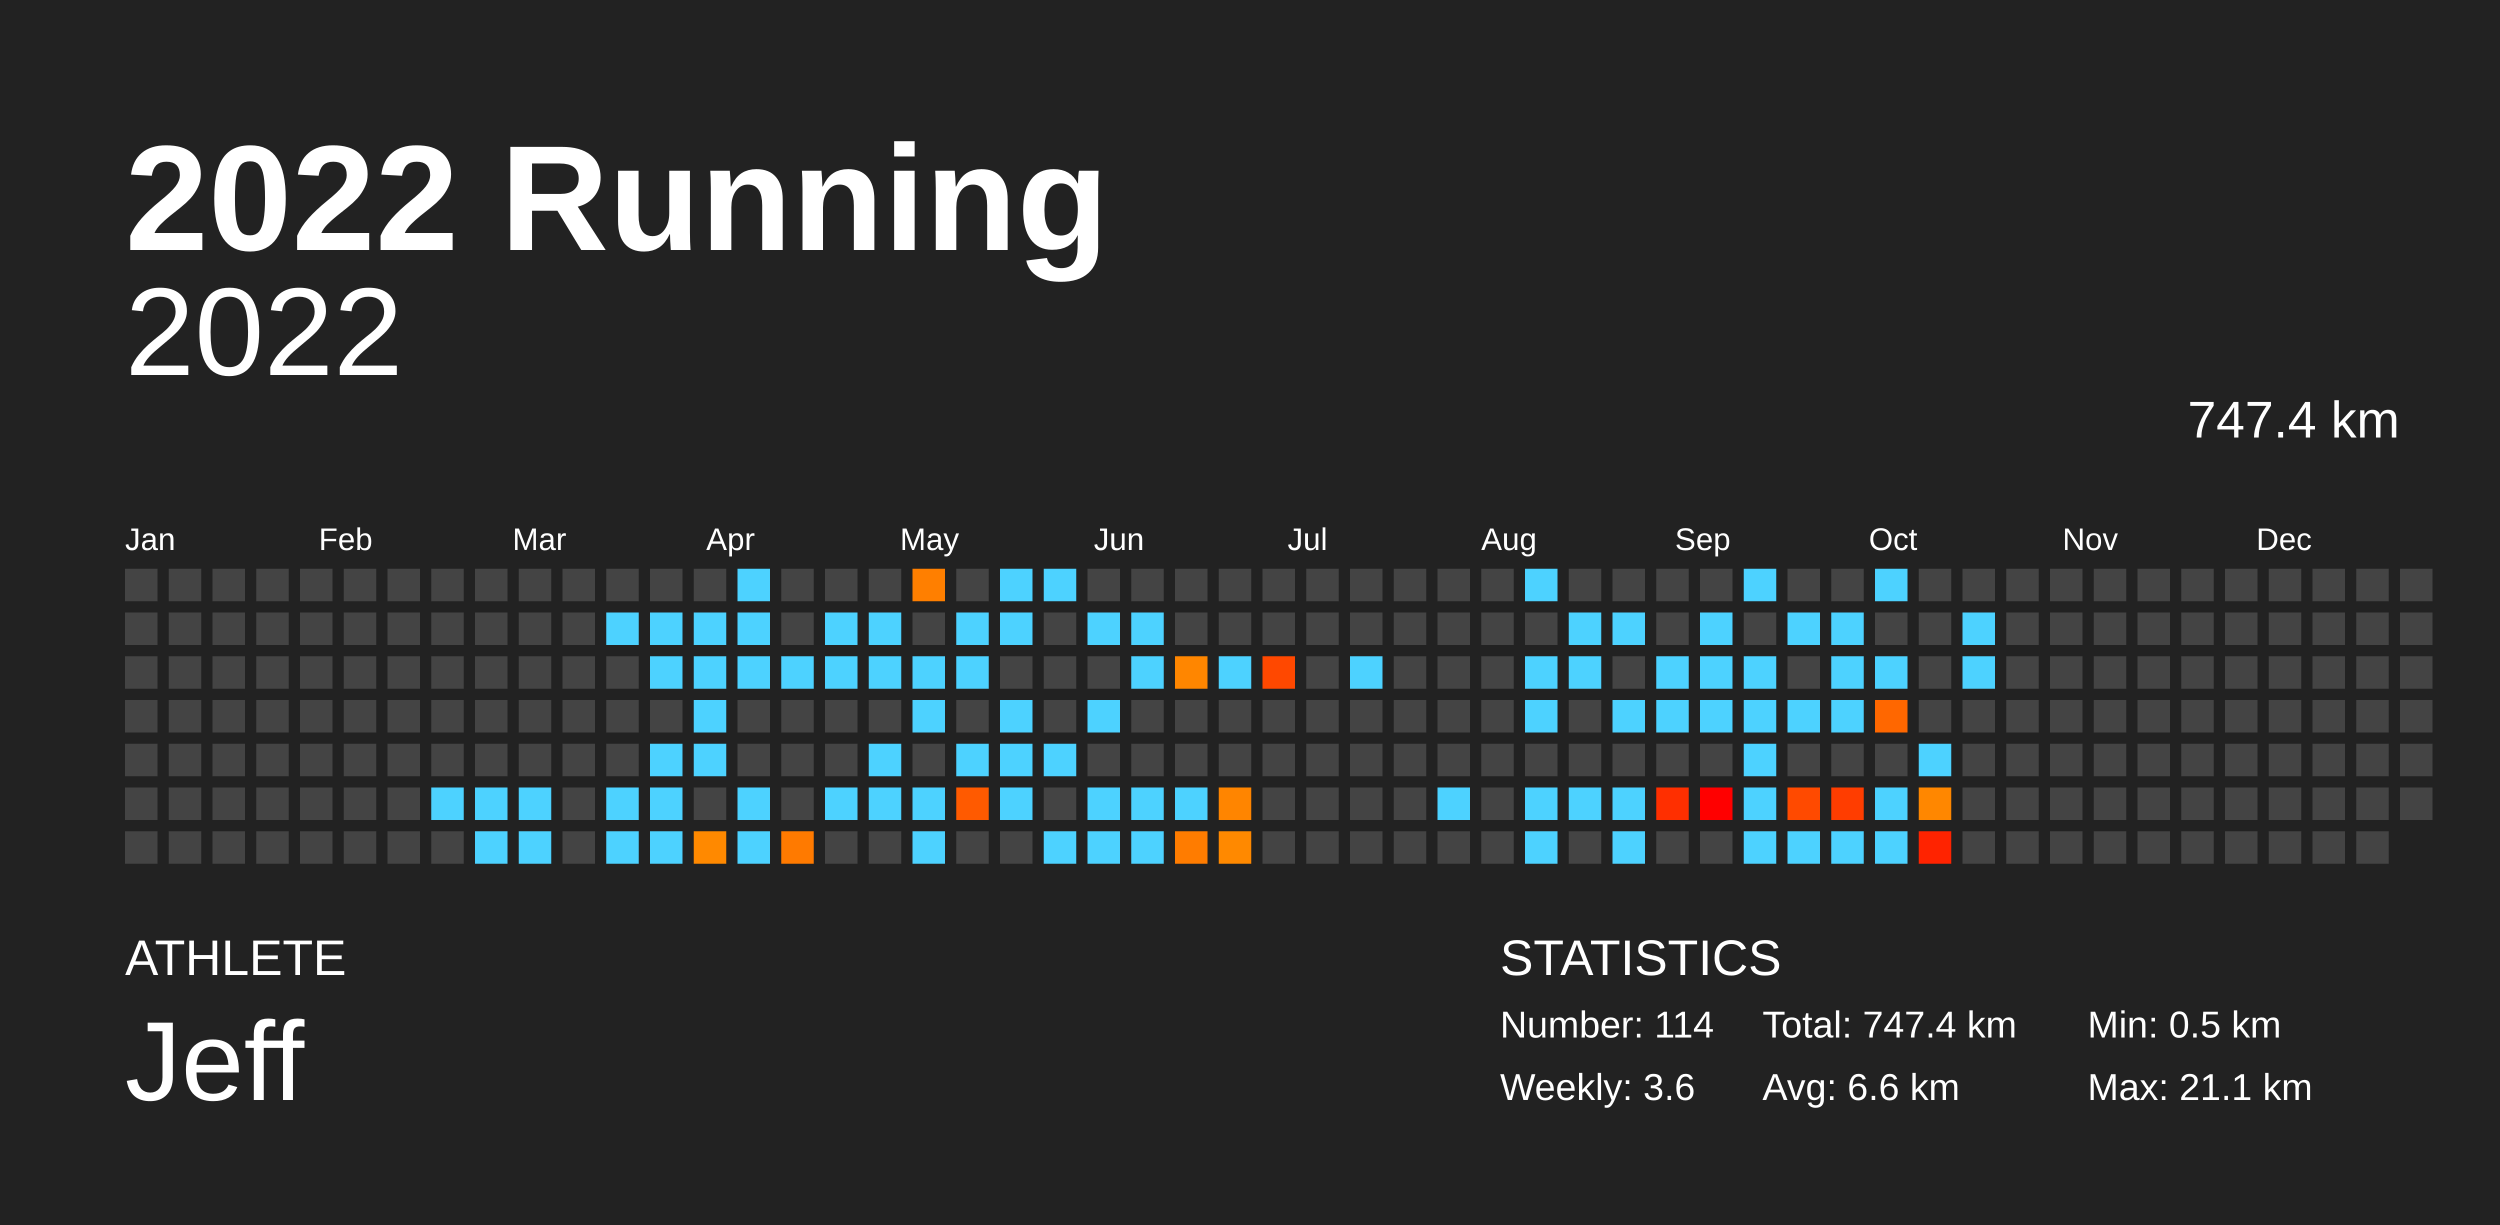
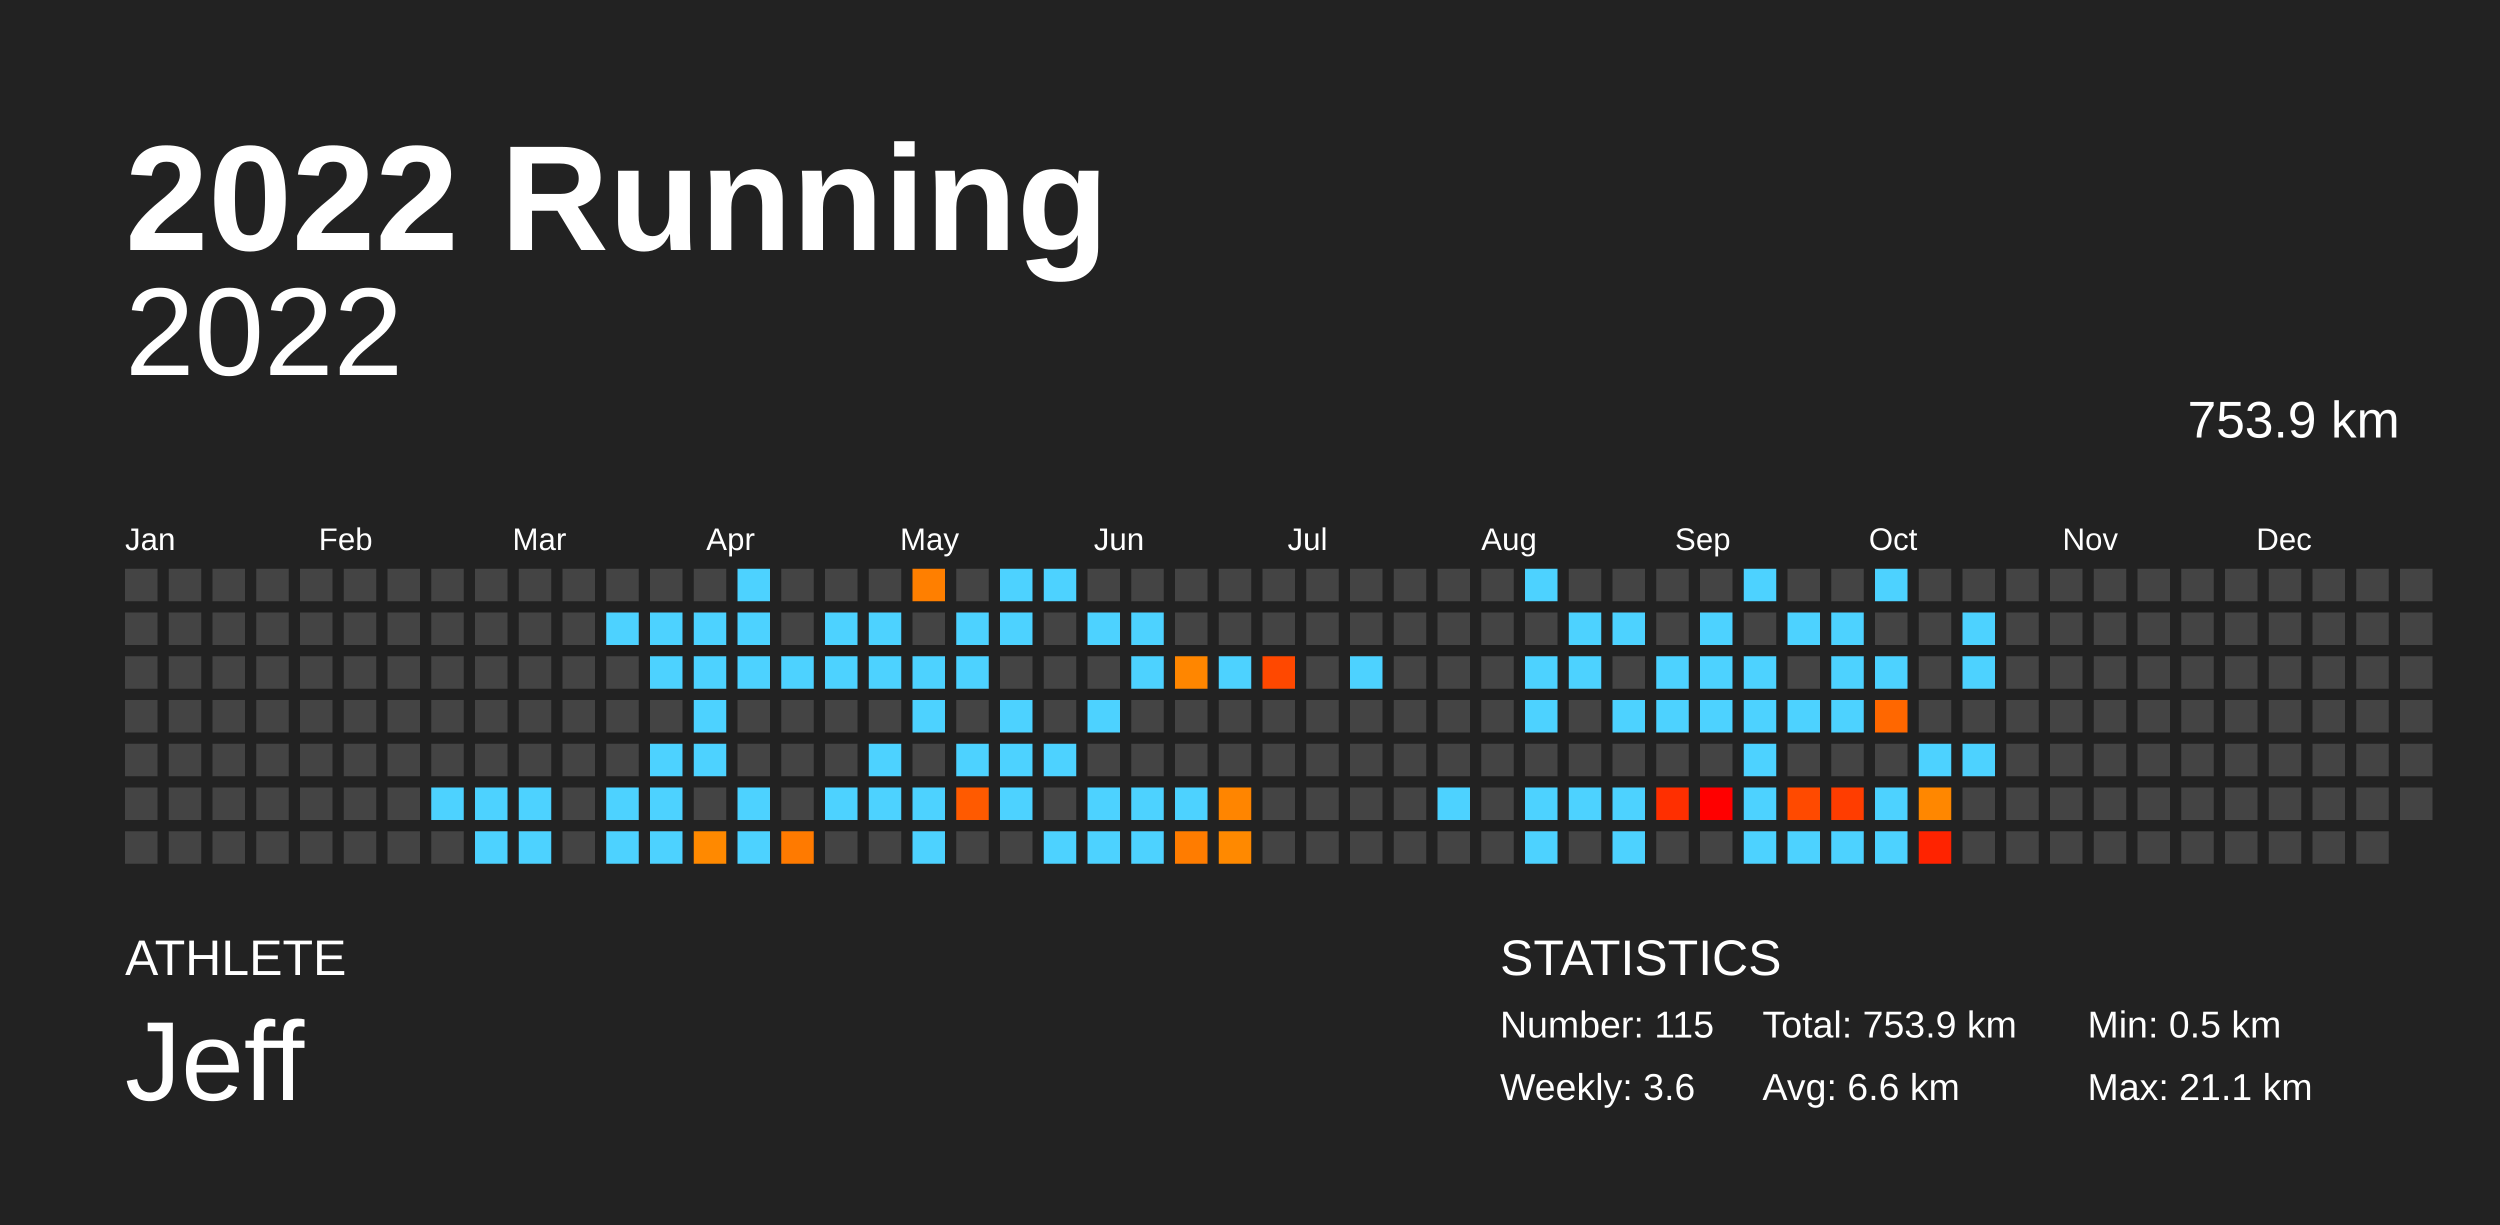
<svg xmlns="http://www.w3.org/2000/svg" baseProfile="full" height="98mm" version="1.1" viewBox="0,0,200,98" width="200mm">
  <defs />
  <rect fill="#222222" height="98" width="200" x="0" y="0" />
  <text fill="#FFFFFF" style="font-size:12px; font-family:Arial; font-weight:bold;" x="10" y="20">2022 Running</text>
  <text fill="#FFFFFF" style="font-size:4px; font-family:Arial" x="10" y="78">ATHLETE</text>
  <text fill="#FFFFFF" style="font-size:9px; font-family:Arial" x="10" y="88">Jeff</text>
  <text fill="#FFFFFF" style="font-size:4px; font-family:Arial" x="120" y="78">STATISTICS</text>
-   <text fill="#FFFFFF" style="font-size:3px; font-family:Arial" x="120" y="83">Number: 114</text>
+   <text fill="#FFFFFF" style="font-size:3px; font-family:Arial" x="120" y="83">Number: 115</text>
  <text fill="#FFFFFF" style="font-size:3px; font-family:Arial" x="120" y="88">Weekly: 3.6</text>
-   <text fill="#FFFFFF" style="font-size:3px; font-family:Arial" x="141" y="83">Total: 747.4 km</text>
+   <text fill="#FFFFFF" style="font-size:3px; font-family:Arial" x="141" y="83">Total: 753.9 km</text>
  <text fill="#FFFFFF" style="font-size:3px; font-family:Arial" x="141" y="88">Avg: 6.6 km</text>
  <text fill="#FFFFFF" style="font-size:3px; font-family:Arial" x="167" y="83">Min: 0.5 km</text>
  <text fill="#FFFFFF" style="font-size:3px; font-family:Arial" x="167" y="88">Max: 21.1 km</text>
  <text alignment-baseline="hanging" fill="#FFFFFF" style="font-size:10.0px; font-family:Arial;" x="10" y="30">2022</text>
-   <text alignment-baseline="hanging" fill="#FFFFFF" style="font-size:4.125px; font-family:Arial;" x="175" y="35">747.4 km</text>
+   <text alignment-baseline="hanging" fill="#FFFFFF" style="font-size:4.125px; font-family:Arial;" x="175" y="35">753.9 km</text>
  <text fill="#FFFFFF" style="font-size:2.5px; font-family:Arial" x="10.0" y="44">Jan</text>
  <text fill="#FFFFFF" style="font-size:2.5px; font-family:Arial" x="25.5" y="44">Feb</text>
  <text fill="#FFFFFF" style="font-size:2.5px; font-family:Arial" x="41.0" y="44">Mar</text>
  <text fill="#FFFFFF" style="font-size:2.5px; font-family:Arial" x="56.5" y="44">Apr</text>
  <text fill="#FFFFFF" style="font-size:2.5px; font-family:Arial" x="72.0" y="44">May</text>
  <text fill="#FFFFFF" style="font-size:2.5px; font-family:Arial" x="87.5" y="44">Jun</text>
  <text fill="#FFFFFF" style="font-size:2.5px; font-family:Arial" x="103.0" y="44">Jul</text>
  <text fill="#FFFFFF" style="font-size:2.5px; font-family:Arial" x="118.5" y="44">Aug</text>
  <text fill="#FFFFFF" style="font-size:2.5px; font-family:Arial" x="134.0" y="44">Sep</text>
  <text fill="#FFFFFF" style="font-size:2.5px; font-family:Arial" x="149.5" y="44">Oct</text>
  <text fill="#FFFFFF" style="font-size:2.5px; font-family:Arial" x="165.0" y="44">Nov</text>
  <text fill="#FFFFFF" style="font-size:2.5px; font-family:Arial" x="180.5" y="44">Dec</text>
  <rect fill="#444444" height="2.6" width="2.6" x="10.0" y="45.5" />
  <rect fill="#444444" height="2.6" width="2.6" x="10.0" y="49.0" />
  <rect fill="#444444" height="2.6" width="2.6" x="10.0" y="52.5" />
  <rect fill="#444444" height="2.6" width="2.6" x="10.0" y="56.0" />
  <rect fill="#444444" height="2.6" width="2.6" x="10.0" y="59.5" />
  <rect fill="#444444" height="2.6" width="2.6" x="10.0" y="63.0" />
  <rect fill="#444444" height="2.6" width="2.6" x="10.0" y="66.5" />
  <rect fill="#444444" height="2.6" width="2.6" x="13.5" y="45.5" />
  <rect fill="#444444" height="2.6" width="2.6" x="13.5" y="49.0" />
  <rect fill="#444444" height="2.6" width="2.6" x="13.5" y="52.5" />
  <rect fill="#444444" height="2.6" width="2.6" x="13.5" y="56.0" />
  <rect fill="#444444" height="2.6" width="2.6" x="13.5" y="59.5" />
  <rect fill="#444444" height="2.6" width="2.6" x="13.5" y="63.0" />
  <rect fill="#444444" height="2.6" width="2.6" x="13.5" y="66.5" />
  <rect fill="#444444" height="2.6" width="2.6" x="17.0" y="45.5" />
  <rect fill="#444444" height="2.6" width="2.6" x="17.0" y="49.0" />
  <rect fill="#444444" height="2.6" width="2.6" x="17.0" y="52.5" />
  <rect fill="#444444" height="2.6" width="2.6" x="17.0" y="56.0" />
  <rect fill="#444444" height="2.6" width="2.6" x="17.0" y="59.5" />
  <rect fill="#444444" height="2.6" width="2.6" x="17.0" y="63.0" />
  <rect fill="#444444" height="2.6" width="2.6" x="17.0" y="66.5" />
  <rect fill="#444444" height="2.6" width="2.6" x="20.5" y="45.5" />
  <rect fill="#444444" height="2.6" width="2.6" x="20.5" y="49.0" />
  <rect fill="#444444" height="2.6" width="2.6" x="20.5" y="52.5" />
  <rect fill="#444444" height="2.6" width="2.6" x="20.5" y="56.0" />
  <rect fill="#444444" height="2.6" width="2.6" x="20.5" y="59.5" />
  <rect fill="#444444" height="2.6" width="2.6" x="20.5" y="63.0" />
  <rect fill="#444444" height="2.6" width="2.6" x="20.5" y="66.5" />
  <rect fill="#444444" height="2.6" width="2.6" x="24.0" y="45.5" />
  <rect fill="#444444" height="2.6" width="2.6" x="24.0" y="49.0" />
  <rect fill="#444444" height="2.6" width="2.6" x="24.0" y="52.5" />
  <rect fill="#444444" height="2.6" width="2.6" x="24.0" y="56.0" />
  <rect fill="#444444" height="2.6" width="2.6" x="24.0" y="59.5" />
  <rect fill="#444444" height="2.6" width="2.6" x="24.0" y="63.0" />
  <rect fill="#444444" height="2.6" width="2.6" x="24.0" y="66.5" />
  <rect fill="#444444" height="2.6" width="2.6" x="27.5" y="45.5" />
  <rect fill="#444444" height="2.6" width="2.6" x="27.5" y="49.0" />
  <rect fill="#444444" height="2.6" width="2.6" x="27.5" y="52.5" />
  <rect fill="#444444" height="2.6" width="2.6" x="27.5" y="56.0" />
  <rect fill="#444444" height="2.6" width="2.6" x="27.5" y="59.5" />
  <rect fill="#444444" height="2.6" width="2.6" x="27.5" y="63.0" />
  <rect fill="#444444" height="2.6" width="2.6" x="27.5" y="66.5" />
  <rect fill="#444444" height="2.6" width="2.6" x="31.0" y="45.5" />
  <rect fill="#444444" height="2.6" width="2.6" x="31.0" y="49.0" />
  <rect fill="#444444" height="2.6" width="2.6" x="31.0" y="52.5" />
  <rect fill="#444444" height="2.6" width="2.6" x="31.0" y="56.0" />
  <rect fill="#444444" height="2.6" width="2.6" x="31.0" y="59.5" />
  <rect fill="#444444" height="2.6" width="2.6" x="31.0" y="63.0" />
  <rect fill="#444444" height="2.6" width="2.6" x="31.0" y="66.5" />
  <rect fill="#444444" height="2.6" width="2.6" x="34.5" y="45.5" />
  <rect fill="#444444" height="2.6" width="2.6" x="34.5" y="49.0" />
  <rect fill="#444444" height="2.6" width="2.6" x="34.5" y="52.5" />
  <rect fill="#444444" height="2.6" width="2.6" x="34.5" y="56.0" />
  <rect fill="#444444" height="2.6" width="2.6" x="34.5" y="59.5" />
  <rect fill="#4dd2ff" height="2.6" width="2.6" x="34.5" y="63.0" />
  <rect fill="#444444" height="2.6" width="2.6" x="34.5" y="66.5" />
  <rect fill="#444444" height="2.6" width="2.6" x="38.0" y="45.5" />
  <rect fill="#444444" height="2.6" width="2.6" x="38.0" y="49.0" />
  <rect fill="#444444" height="2.6" width="2.6" x="38.0" y="52.5" />
  <rect fill="#444444" height="2.6" width="2.6" x="38.0" y="56.0" />
  <rect fill="#444444" height="2.6" width="2.6" x="38.0" y="59.5" />
  <rect fill="#4dd2ff" height="2.6" width="2.6" x="38.0" y="63.0" />
  <rect fill="#4dd2ff" height="2.6" width="2.6" x="38.0" y="66.5" />
  <rect fill="#444444" height="2.6" width="2.6" x="41.5" y="45.5" />
  <rect fill="#444444" height="2.6" width="2.6" x="41.5" y="49.0" />
  <rect fill="#444444" height="2.6" width="2.6" x="41.5" y="52.5" />
  <rect fill="#444444" height="2.6" width="2.6" x="41.5" y="56.0" />
  <rect fill="#444444" height="2.6" width="2.6" x="41.5" y="59.5" />
  <rect fill="#4dd2ff" height="2.6" width="2.6" x="41.5" y="63.0" />
  <rect fill="#4dd2ff" height="2.6" width="2.6" x="41.5" y="66.5" />
  <rect fill="#444444" height="2.6" width="2.6" x="45.0" y="45.5" />
  <rect fill="#444444" height="2.6" width="2.6" x="45.0" y="49.0" />
  <rect fill="#444444" height="2.6" width="2.6" x="45.0" y="52.5" />
  <rect fill="#444444" height="2.6" width="2.6" x="45.0" y="56.0" />
  <rect fill="#444444" height="2.6" width="2.6" x="45.0" y="59.5" />
  <rect fill="#444444" height="2.6" width="2.6" x="45.0" y="63.0" />
  <rect fill="#444444" height="2.6" width="2.6" x="45.0" y="66.5" />
  <rect fill="#444444" height="2.6" width="2.6" x="48.5" y="45.5" />
  <rect fill="#4dd2ff" height="2.6" width="2.6" x="48.5" y="49.0" />
  <rect fill="#444444" height="2.6" width="2.6" x="48.5" y="52.5" />
  <rect fill="#444444" height="2.6" width="2.6" x="48.5" y="56.0" />
  <rect fill="#444444" height="2.6" width="2.6" x="48.5" y="59.5" />
  <rect fill="#4dd2ff" height="2.6" width="2.6" x="48.5" y="63.0" />
  <rect fill="#4dd2ff" height="2.6" width="2.6" x="48.5" y="66.5" />
  <rect fill="#444444" height="2.6" width="2.6" x="52.0" y="45.5" />
  <rect fill="#4dd2ff" height="2.6" width="2.6" x="52.0" y="49.0" />
  <rect fill="#4dd2ff" height="2.6" width="2.6" x="52.0" y="52.5" />
  <rect fill="#444444" height="2.6" width="2.6" x="52.0" y="56.0" />
  <rect fill="#4dd2ff" height="2.6" width="2.6" x="52.0" y="59.5" />
  <rect fill="#4dd2ff" height="2.6" width="2.6" x="52.0" y="63.0" />
  <rect fill="#4dd2ff" height="2.6" width="2.6" x="52.0" y="66.5" />
  <rect fill="#444444" height="2.6" width="2.6" x="55.5" y="45.5" />
  <rect fill="#4dd2ff" height="2.6" width="2.6" x="55.5" y="49.0" />
  <rect fill="#4dd2ff" height="2.6" width="2.6" x="55.5" y="52.5" />
  <rect fill="#4dd2ff" height="2.6" width="2.6" x="55.5" y="56.0" />
  <rect fill="#4dd2ff" height="2.6" width="2.6" x="55.5" y="59.5" />
  <rect fill="#444444" height="2.6" width="2.6" x="55.5" y="63.0" />
  <rect fill="#ff8900" height="2.6" width="2.6" x="55.5" y="66.5" />
  <rect fill="#4dd2ff" height="2.6" width="2.6" x="59.0" y="45.5" />
  <rect fill="#4dd2ff" height="2.6" width="2.6" x="59.0" y="49.0" />
  <rect fill="#4dd2ff" height="2.6" width="2.6" x="59.0" y="52.5" />
  <rect fill="#444444" height="2.6" width="2.6" x="59.0" y="56.0" />
  <rect fill="#444444" height="2.6" width="2.6" x="59.0" y="59.5" />
  <rect fill="#4dd2ff" height="2.6" width="2.6" x="59.0" y="63.0" />
  <rect fill="#4dd2ff" height="2.6" width="2.6" x="59.0" y="66.5" />
  <rect fill="#444444" height="2.6" width="2.6" x="62.5" y="45.5" />
  <rect fill="#444444" height="2.6" width="2.6" x="62.5" y="49.0" />
  <rect fill="#4dd2ff" height="2.6" width="2.6" x="62.5" y="52.5" />
  <rect fill="#444444" height="2.6" width="2.6" x="62.5" y="56.0" />
  <rect fill="#444444" height="2.6" width="2.6" x="62.5" y="59.5" />
  <rect fill="#444444" height="2.6" width="2.6" x="62.5" y="63.0" />
  <rect fill="#ff7a00" height="2.6" width="2.6" x="62.5" y="66.5" />
  <rect fill="#444444" height="2.6" width="2.6" x="66.0" y="45.5" />
  <rect fill="#4dd2ff" height="2.6" width="2.6" x="66.0" y="49.0" />
  <rect fill="#4dd2ff" height="2.6" width="2.6" x="66.0" y="52.5" />
  <rect fill="#444444" height="2.6" width="2.6" x="66.0" y="56.0" />
  <rect fill="#444444" height="2.6" width="2.6" x="66.0" y="59.5" />
  <rect fill="#4dd2ff" height="2.6" width="2.6" x="66.0" y="63.0" />
  <rect fill="#444444" height="2.6" width="2.6" x="66.0" y="66.5" />
  <rect fill="#444444" height="2.6" width="2.6" x="69.5" y="45.5" />
  <rect fill="#4dd2ff" height="2.6" width="2.6" x="69.5" y="49.0" />
  <rect fill="#4dd2ff" height="2.6" width="2.6" x="69.5" y="52.5" />
  <rect fill="#444444" height="2.6" width="2.6" x="69.5" y="56.0" />
  <rect fill="#4dd2ff" height="2.6" width="2.6" x="69.5" y="59.5" />
  <rect fill="#4dd2ff" height="2.6" width="2.6" x="69.5" y="63.0" />
  <rect fill="#444444" height="2.6" width="2.6" x="69.5" y="66.5" />
  <rect fill="#ff7f00" height="2.6" width="2.6" x="73.0" y="45.5" />
  <rect fill="#444444" height="2.6" width="2.6" x="73.0" y="49.0" />
  <rect fill="#4dd2ff" height="2.6" width="2.6" x="73.0" y="52.5" />
  <rect fill="#4dd2ff" height="2.6" width="2.6" x="73.0" y="56.0" />
  <rect fill="#444444" height="2.6" width="2.6" x="73.0" y="59.5" />
  <rect fill="#4dd2ff" height="2.6" width="2.6" x="73.0" y="63.0" />
  <rect fill="#4dd2ff" height="2.6" width="2.6" x="73.0" y="66.5" />
  <rect fill="#444444" height="2.6" width="2.6" x="76.5" y="45.5" />
  <rect fill="#4dd2ff" height="2.6" width="2.6" x="76.5" y="49.0" />
  <rect fill="#4dd2ff" height="2.6" width="2.6" x="76.5" y="52.5" />
  <rect fill="#444444" height="2.6" width="2.6" x="76.5" y="56.0" />
  <rect fill="#4dd2ff" height="2.6" width="2.6" x="76.5" y="59.5" />
  <rect fill="#ff5a00" height="2.6" width="2.6" x="76.5" y="63.0" />
  <rect fill="#444444" height="2.6" width="2.6" x="76.5" y="66.5" />
  <rect fill="#4dd2ff" height="2.6" width="2.6" x="80.0" y="45.5" />
  <rect fill="#4dd2ff" height="2.6" width="2.6" x="80.0" y="49.0" />
  <rect fill="#444444" height="2.6" width="2.6" x="80.0" y="52.5" />
  <rect fill="#4dd2ff" height="2.6" width="2.6" x="80.0" y="56.0" />
  <rect fill="#4dd2ff" height="2.6" width="2.6" x="80.0" y="59.5" />
  <rect fill="#4dd2ff" height="2.6" width="2.6" x="80.0" y="63.0" />
  <rect fill="#444444" height="2.6" width="2.6" x="80.0" y="66.5" />
  <rect fill="#4dd2ff" height="2.6" width="2.6" x="83.5" y="45.5" />
  <rect fill="#444444" height="2.6" width="2.6" x="83.5" y="49.0" />
  <rect fill="#444444" height="2.6" width="2.6" x="83.5" y="52.5" />
  <rect fill="#444444" height="2.6" width="2.6" x="83.5" y="56.0" />
  <rect fill="#4dd2ff" height="2.6" width="2.6" x="83.5" y="59.5" />
  <rect fill="#444444" height="2.6" width="2.6" x="83.5" y="63.0" />
  <rect fill="#4dd2ff" height="2.6" width="2.6" x="83.5" y="66.5" />
  <rect fill="#444444" height="2.6" width="2.6" x="87.0" y="45.5" />
  <rect fill="#4dd2ff" height="2.6" width="2.6" x="87.0" y="49.0" />
  <rect fill="#444444" height="2.6" width="2.6" x="87.0" y="52.5" />
  <rect fill="#4dd2ff" height="2.6" width="2.6" x="87.0" y="56.0" />
  <rect fill="#444444" height="2.6" width="2.6" x="87.0" y="59.5" />
  <rect fill="#4dd2ff" height="2.6" width="2.6" x="87.0" y="63.0" />
  <rect fill="#4dd2ff" height="2.6" width="2.6" x="87.0" y="66.5" />
  <rect fill="#444444" height="2.6" width="2.6" x="90.5" y="45.5" />
  <rect fill="#4dd2ff" height="2.6" width="2.6" x="90.5" y="49.0" />
  <rect fill="#4dd2ff" height="2.6" width="2.6" x="90.5" y="52.5" />
  <rect fill="#444444" height="2.6" width="2.6" x="90.5" y="56.0" />
  <rect fill="#444444" height="2.6" width="2.6" x="90.5" y="59.5" />
  <rect fill="#4dd2ff" height="2.6" width="2.6" x="90.5" y="63.0" />
  <rect fill="#4dd2ff" height="2.6" width="2.6" x="90.5" y="66.5" />
  <rect fill="#444444" height="2.6" width="2.6" x="94.0" y="45.5" />
  <rect fill="#444444" height="2.6" width="2.6" x="94.0" y="49.0" />
  <rect fill="#ff8600" height="2.6" width="2.6" x="94.0" y="52.5" />
  <rect fill="#444444" height="2.6" width="2.6" x="94.0" y="56.0" />
  <rect fill="#444444" height="2.6" width="2.6" x="94.0" y="59.5" />
  <rect fill="#4dd2ff" height="2.6" width="2.6" x="94.0" y="63.0" />
  <rect fill="#ff7c00" height="2.6" width="2.6" x="94.0" y="66.5" />
  <rect fill="#444444" height="2.6" width="2.6" x="97.5" y="45.5" />
  <rect fill="#444444" height="2.6" width="2.6" x="97.5" y="49.0" />
  <rect fill="#4dd2ff" height="2.6" width="2.6" x="97.5" y="52.5" />
  <rect fill="#444444" height="2.6" width="2.6" x="97.5" y="56.0" />
  <rect fill="#444444" height="2.6" width="2.6" x="97.5" y="59.5" />
  <rect fill="#ff8500" height="2.6" width="2.6" x="97.5" y="63.0" />
  <rect fill="#ff8900" height="2.6" width="2.6" x="97.5" y="66.5" />
  <rect fill="#444444" height="2.6" width="2.6" x="101.0" y="45.5" />
  <rect fill="#444444" height="2.6" width="2.6" x="101.0" y="49.0" />
  <rect fill="#ff4800" height="2.6" width="2.6" x="101.0" y="52.5" />
  <rect fill="#444444" height="2.6" width="2.6" x="101.0" y="56.0" />
  <rect fill="#444444" height="2.6" width="2.6" x="101.0" y="59.5" />
  <rect fill="#444444" height="2.6" width="2.6" x="101.0" y="63.0" />
  <rect fill="#444444" height="2.6" width="2.6" x="101.0" y="66.5" />
  <rect fill="#444444" height="2.6" width="2.6" x="104.5" y="45.5" />
  <rect fill="#444444" height="2.6" width="2.6" x="104.5" y="49.0" />
  <rect fill="#444444" height="2.6" width="2.6" x="104.5" y="52.5" />
  <rect fill="#444444" height="2.6" width="2.6" x="104.5" y="56.0" />
  <rect fill="#444444" height="2.6" width="2.6" x="104.5" y="59.5" />
  <rect fill="#444444" height="2.6" width="2.6" x="104.5" y="63.0" />
  <rect fill="#444444" height="2.6" width="2.6" x="104.5" y="66.5" />
  <rect fill="#444444" height="2.6" width="2.6" x="108.0" y="45.5" />
  <rect fill="#444444" height="2.6" width="2.6" x="108.0" y="49.0" />
  <rect fill="#4dd2ff" height="2.6" width="2.6" x="108.0" y="52.5" />
  <rect fill="#444444" height="2.6" width="2.6" x="108.0" y="56.0" />
  <rect fill="#444444" height="2.6" width="2.6" x="108.0" y="59.5" />
  <rect fill="#444444" height="2.6" width="2.6" x="108.0" y="63.0" />
  <rect fill="#444444" height="2.6" width="2.6" x="108.0" y="66.5" />
  <rect fill="#444444" height="2.6" width="2.6" x="111.5" y="45.5" />
  <rect fill="#444444" height="2.6" width="2.6" x="111.5" y="49.0" />
  <rect fill="#444444" height="2.6" width="2.6" x="111.5" y="52.5" />
  <rect fill="#444444" height="2.6" width="2.6" x="111.5" y="56.0" />
  <rect fill="#444444" height="2.6" width="2.6" x="111.5" y="59.5" />
  <rect fill="#444444" height="2.6" width="2.6" x="111.5" y="63.0" />
  <rect fill="#444444" height="2.6" width="2.6" x="111.5" y="66.5" />
  <rect fill="#444444" height="2.6" width="2.6" x="115.0" y="45.5" />
  <rect fill="#444444" height="2.6" width="2.6" x="115.0" y="49.0" />
  <rect fill="#444444" height="2.6" width="2.6" x="115.0" y="52.5" />
  <rect fill="#444444" height="2.6" width="2.6" x="115.0" y="56.0" />
  <rect fill="#444444" height="2.6" width="2.6" x="115.0" y="59.5" />
  <rect fill="#4dd2ff" height="2.6" width="2.6" x="115.0" y="63.0" />
  <rect fill="#444444" height="2.6" width="2.6" x="115.0" y="66.5" />
  <rect fill="#444444" height="2.6" width="2.6" x="118.5" y="45.5" />
  <rect fill="#444444" height="2.6" width="2.6" x="118.5" y="49.0" />
  <rect fill="#444444" height="2.6" width="2.6" x="118.5" y="52.5" />
  <rect fill="#444444" height="2.6" width="2.6" x="118.5" y="56.0" />
  <rect fill="#444444" height="2.6" width="2.6" x="118.5" y="59.5" />
  <rect fill="#444444" height="2.6" width="2.6" x="118.5" y="63.0" />
  <rect fill="#444444" height="2.6" width="2.6" x="118.5" y="66.5" />
  <rect fill="#4dd2ff" height="2.6" width="2.6" x="122.0" y="45.5" />
  <rect fill="#444444" height="2.6" width="2.6" x="122.0" y="49.0" />
  <rect fill="#4dd2ff" height="2.6" width="2.6" x="122.0" y="52.5" />
  <rect fill="#4dd2ff" height="2.6" width="2.6" x="122.0" y="56.0" />
  <rect fill="#444444" height="2.6" width="2.6" x="122.0" y="59.5" />
  <rect fill="#4dd2ff" height="2.6" width="2.6" x="122.0" y="63.0" />
  <rect fill="#4dd2ff" height="2.6" width="2.6" x="122.0" y="66.5" />
  <rect fill="#444444" height="2.6" width="2.6" x="125.5" y="45.5" />
  <rect fill="#4dd2ff" height="2.6" width="2.6" x="125.5" y="49.0" />
  <rect fill="#4dd2ff" height="2.6" width="2.6" x="125.5" y="52.5" />
  <rect fill="#444444" height="2.6" width="2.6" x="125.5" y="56.0" />
  <rect fill="#444444" height="2.6" width="2.6" x="125.5" y="59.5" />
  <rect fill="#4dd2ff" height="2.6" width="2.6" x="125.5" y="63.0" />
  <rect fill="#444444" height="2.6" width="2.6" x="125.5" y="66.5" />
  <rect fill="#444444" height="2.6" width="2.6" x="129.0" y="45.5" />
  <rect fill="#4dd2ff" height="2.6" width="2.6" x="129.0" y="49.0" />
  <rect fill="#444444" height="2.6" width="2.6" x="129.0" y="52.5" />
  <rect fill="#4dd2ff" height="2.6" width="2.6" x="129.0" y="56.0" />
  <rect fill="#444444" height="2.6" width="2.6" x="129.0" y="59.5" />
  <rect fill="#4dd2ff" height="2.6" width="2.6" x="129.0" y="63.0" />
  <rect fill="#4dd2ff" height="2.6" width="2.6" x="129.0" y="66.5" />
  <rect fill="#444444" height="2.6" width="2.6" x="132.5" y="45.5" />
  <rect fill="#444444" height="2.6" width="2.6" x="132.5" y="49.0" />
  <rect fill="#4dd2ff" height="2.6" width="2.6" x="132.5" y="52.5" />
  <rect fill="#4dd2ff" height="2.6" width="2.6" x="132.5" y="56.0" />
  <rect fill="#444444" height="2.6" width="2.6" x="132.5" y="59.5" />
  <rect fill="#ff2f00" height="2.6" width="2.6" x="132.5" y="63.0" />
  <rect fill="#444444" height="2.6" width="2.6" x="132.5" y="66.5" />
  <rect fill="#444444" height="2.6" width="2.6" x="136.0" y="45.5" />
  <rect fill="#4dd2ff" height="2.6" width="2.6" x="136.0" y="49.0" />
  <rect fill="#4dd2ff" height="2.6" width="2.6" x="136.0" y="52.5" />
  <rect fill="#4dd2ff" height="2.6" width="2.6" x="136.0" y="56.0" />
  <rect fill="#444444" height="2.6" width="2.6" x="136.0" y="59.5" />
  <rect fill="red" height="2.6" width="2.6" x="136.0" y="63.0" />
  <rect fill="#444444" height="2.6" width="2.6" x="136.0" y="66.5" />
  <rect fill="#4dd2ff" height="2.6" width="2.6" x="139.5" y="45.5" />
  <rect fill="#444444" height="2.6" width="2.6" x="139.5" y="49.0" />
  <rect fill="#4dd2ff" height="2.6" width="2.6" x="139.5" y="52.5" />
  <rect fill="#4dd2ff" height="2.6" width="2.6" x="139.5" y="56.0" />
  <rect fill="#4dd2ff" height="2.6" width="2.6" x="139.5" y="59.5" />
  <rect fill="#4dd2ff" height="2.6" width="2.6" x="139.5" y="63.0" />
  <rect fill="#4dd2ff" height="2.6" width="2.6" x="139.5" y="66.5" />
  <rect fill="#444444" height="2.6" width="2.6" x="143.0" y="45.5" />
  <rect fill="#4dd2ff" height="2.6" width="2.6" x="143.0" y="49.0" />
  <rect fill="#444444" height="2.6" width="2.6" x="143.0" y="52.5" />
  <rect fill="#4dd2ff" height="2.6" width="2.6" x="143.0" y="56.0" />
  <rect fill="#444444" height="2.6" width="2.6" x="143.0" y="59.5" />
  <rect fill="#ff4a00" height="2.6" width="2.6" x="143.0" y="63.0" />
  <rect fill="#4dd2ff" height="2.6" width="2.6" x="143.0" y="66.5" />
  <rect fill="#444444" height="2.6" width="2.6" x="146.5" y="45.5" />
  <rect fill="#4dd2ff" height="2.6" width="2.6" x="146.5" y="49.0" />
  <rect fill="#4dd2ff" height="2.6" width="2.6" x="146.5" y="52.5" />
  <rect fill="#4dd2ff" height="2.6" width="2.6" x="146.5" y="56.0" />
  <rect fill="#444444" height="2.6" width="2.6" x="146.5" y="59.5" />
  <rect fill="#ff3d00" height="2.6" width="2.6" x="146.5" y="63.0" />
  <rect fill="#4dd2ff" height="2.6" width="2.6" x="146.5" y="66.5" />
  <rect fill="#4dd2ff" height="2.6" width="2.6" x="150.0" y="45.5" />
  <rect fill="#444444" height="2.6" width="2.6" x="150.0" y="49.0" />
  <rect fill="#4dd2ff" height="2.6" width="2.6" x="150.0" y="52.5" />
  <rect fill="#ff6700" height="2.6" width="2.6" x="150.0" y="56.0" />
  <rect fill="#444444" height="2.6" width="2.6" x="150.0" y="59.5" />
  <rect fill="#4dd2ff" height="2.6" width="2.6" x="150.0" y="63.0" />
  <rect fill="#4dd2ff" height="2.6" width="2.6" x="150.0" y="66.5" />
  <rect fill="#444444" height="2.6" width="2.6" x="153.5" y="45.5" />
  <rect fill="#444444" height="2.6" width="2.6" x="153.5" y="49.0" />
  <rect fill="#444444" height="2.6" width="2.6" x="153.5" y="52.5" />
  <rect fill="#444444" height="2.6" width="2.6" x="153.5" y="56.0" />
  <rect fill="#4dd2ff" height="2.6" width="2.6" x="153.5" y="59.5" />
  <rect fill="#ff8700" height="2.6" width="2.6" x="153.5" y="63.0" />
  <rect fill="#ff2300" height="2.6" width="2.6" x="153.5" y="66.5" />
  <rect fill="#444444" height="2.6" width="2.6" x="157.0" y="45.5" />
  <rect fill="#4dd2ff" height="2.6" width="2.6" x="157.0" y="49.0" />
  <rect fill="#4dd2ff" height="2.6" width="2.6" x="157.0" y="52.5" />
  <rect fill="#444444" height="2.6" width="2.6" x="157.0" y="56.0" />
-   <rect fill="#444444" height="2.6" width="2.6" x="157.0" y="59.5" />
+   <rect fill="#4dd2ff" height="2.6" width="2.6" x="157.0" y="59.5" />
  <rect fill="#444444" height="2.6" width="2.6" x="157.0" y="63.0" />
  <rect fill="#444444" height="2.6" width="2.6" x="157.0" y="66.5" />
  <rect fill="#444444" height="2.6" width="2.6" x="160.5" y="45.5" />
  <rect fill="#444444" height="2.6" width="2.6" x="160.5" y="49.0" />
  <rect fill="#444444" height="2.6" width="2.6" x="160.5" y="52.5" />
  <rect fill="#444444" height="2.6" width="2.6" x="160.5" y="56.0" />
  <rect fill="#444444" height="2.6" width="2.6" x="160.5" y="59.5" />
  <rect fill="#444444" height="2.6" width="2.6" x="160.5" y="63.0" />
  <rect fill="#444444" height="2.6" width="2.6" x="160.5" y="66.5" />
  <rect fill="#444444" height="2.6" width="2.6" x="164.0" y="45.5" />
  <rect fill="#444444" height="2.6" width="2.6" x="164.0" y="49.0" />
  <rect fill="#444444" height="2.6" width="2.6" x="164.0" y="52.5" />
  <rect fill="#444444" height="2.6" width="2.6" x="164.0" y="56.0" />
  <rect fill="#444444" height="2.6" width="2.6" x="164.0" y="59.5" />
  <rect fill="#444444" height="2.6" width="2.6" x="164.0" y="63.0" />
  <rect fill="#444444" height="2.6" width="2.6" x="164.0" y="66.5" />
  <rect fill="#444444" height="2.6" width="2.6" x="167.5" y="45.5" />
  <rect fill="#444444" height="2.6" width="2.6" x="167.5" y="49.0" />
  <rect fill="#444444" height="2.6" width="2.6" x="167.5" y="52.5" />
  <rect fill="#444444" height="2.6" width="2.6" x="167.5" y="56.0" />
  <rect fill="#444444" height="2.6" width="2.6" x="167.5" y="59.5" />
  <rect fill="#444444" height="2.6" width="2.6" x="167.5" y="63.0" />
  <rect fill="#444444" height="2.6" width="2.6" x="167.5" y="66.5" />
  <rect fill="#444444" height="2.6" width="2.6" x="171.0" y="45.5" />
  <rect fill="#444444" height="2.6" width="2.6" x="171.0" y="49.0" />
  <rect fill="#444444" height="2.6" width="2.6" x="171.0" y="52.5" />
  <rect fill="#444444" height="2.6" width="2.6" x="171.0" y="56.0" />
  <rect fill="#444444" height="2.6" width="2.6" x="171.0" y="59.5" />
  <rect fill="#444444" height="2.6" width="2.6" x="171.0" y="63.0" />
  <rect fill="#444444" height="2.6" width="2.6" x="171.0" y="66.5" />
  <rect fill="#444444" height="2.6" width="2.6" x="174.5" y="45.5" />
  <rect fill="#444444" height="2.6" width="2.6" x="174.5" y="49.0" />
  <rect fill="#444444" height="2.6" width="2.6" x="174.5" y="52.5" />
  <rect fill="#444444" height="2.6" width="2.6" x="174.5" y="56.0" />
  <rect fill="#444444" height="2.6" width="2.6" x="174.5" y="59.5" />
  <rect fill="#444444" height="2.6" width="2.6" x="174.5" y="63.0" />
  <rect fill="#444444" height="2.6" width="2.6" x="174.5" y="66.5" />
  <rect fill="#444444" height="2.6" width="2.6" x="178.0" y="45.5" />
  <rect fill="#444444" height="2.6" width="2.6" x="178.0" y="49.0" />
  <rect fill="#444444" height="2.6" width="2.6" x="178.0" y="52.5" />
  <rect fill="#444444" height="2.6" width="2.6" x="178.0" y="56.0" />
  <rect fill="#444444" height="2.6" width="2.6" x="178.0" y="59.5" />
  <rect fill="#444444" height="2.6" width="2.6" x="178.0" y="63.0" />
  <rect fill="#444444" height="2.6" width="2.6" x="178.0" y="66.5" />
  <rect fill="#444444" height="2.6" width="2.6" x="181.5" y="45.5" />
  <rect fill="#444444" height="2.6" width="2.6" x="181.5" y="49.0" />
  <rect fill="#444444" height="2.6" width="2.6" x="181.5" y="52.5" />
  <rect fill="#444444" height="2.6" width="2.6" x="181.5" y="56.0" />
  <rect fill="#444444" height="2.6" width="2.6" x="181.5" y="59.5" />
  <rect fill="#444444" height="2.6" width="2.6" x="181.5" y="63.0" />
  <rect fill="#444444" height="2.6" width="2.6" x="181.5" y="66.5" />
  <rect fill="#444444" height="2.6" width="2.6" x="185.0" y="45.5" />
  <rect fill="#444444" height="2.6" width="2.6" x="185.0" y="49.0" />
  <rect fill="#444444" height="2.6" width="2.6" x="185.0" y="52.5" />
  <rect fill="#444444" height="2.6" width="2.6" x="185.0" y="56.0" />
  <rect fill="#444444" height="2.6" width="2.6" x="185.0" y="59.5" />
  <rect fill="#444444" height="2.6" width="2.6" x="185.0" y="63.0" />
  <rect fill="#444444" height="2.6" width="2.6" x="185.0" y="66.5" />
  <rect fill="#444444" height="2.6" width="2.6" x="188.5" y="45.5" />
  <rect fill="#444444" height="2.6" width="2.6" x="188.5" y="49.0" />
  <rect fill="#444444" height="2.6" width="2.6" x="188.5" y="52.5" />
  <rect fill="#444444" height="2.6" width="2.6" x="188.5" y="56.0" />
  <rect fill="#444444" height="2.6" width="2.6" x="188.5" y="59.5" />
  <rect fill="#444444" height="2.6" width="2.6" x="188.5" y="63.0" />
  <rect fill="#444444" height="2.6" width="2.6" x="188.5" y="66.5" />
  <rect fill="#444444" height="2.6" width="2.6" x="192.0" y="45.5" />
  <rect fill="#444444" height="2.6" width="2.6" x="192.0" y="49.0" />
  <rect fill="#444444" height="2.6" width="2.6" x="192.0" y="52.5" />
  <rect fill="#444444" height="2.6" width="2.6" x="192.0" y="56.0" />
  <rect fill="#444444" height="2.6" width="2.6" x="192.0" y="59.5" />
  <rect fill="#444444" height="2.6" width="2.6" x="192.0" y="63.0" />
</svg>
